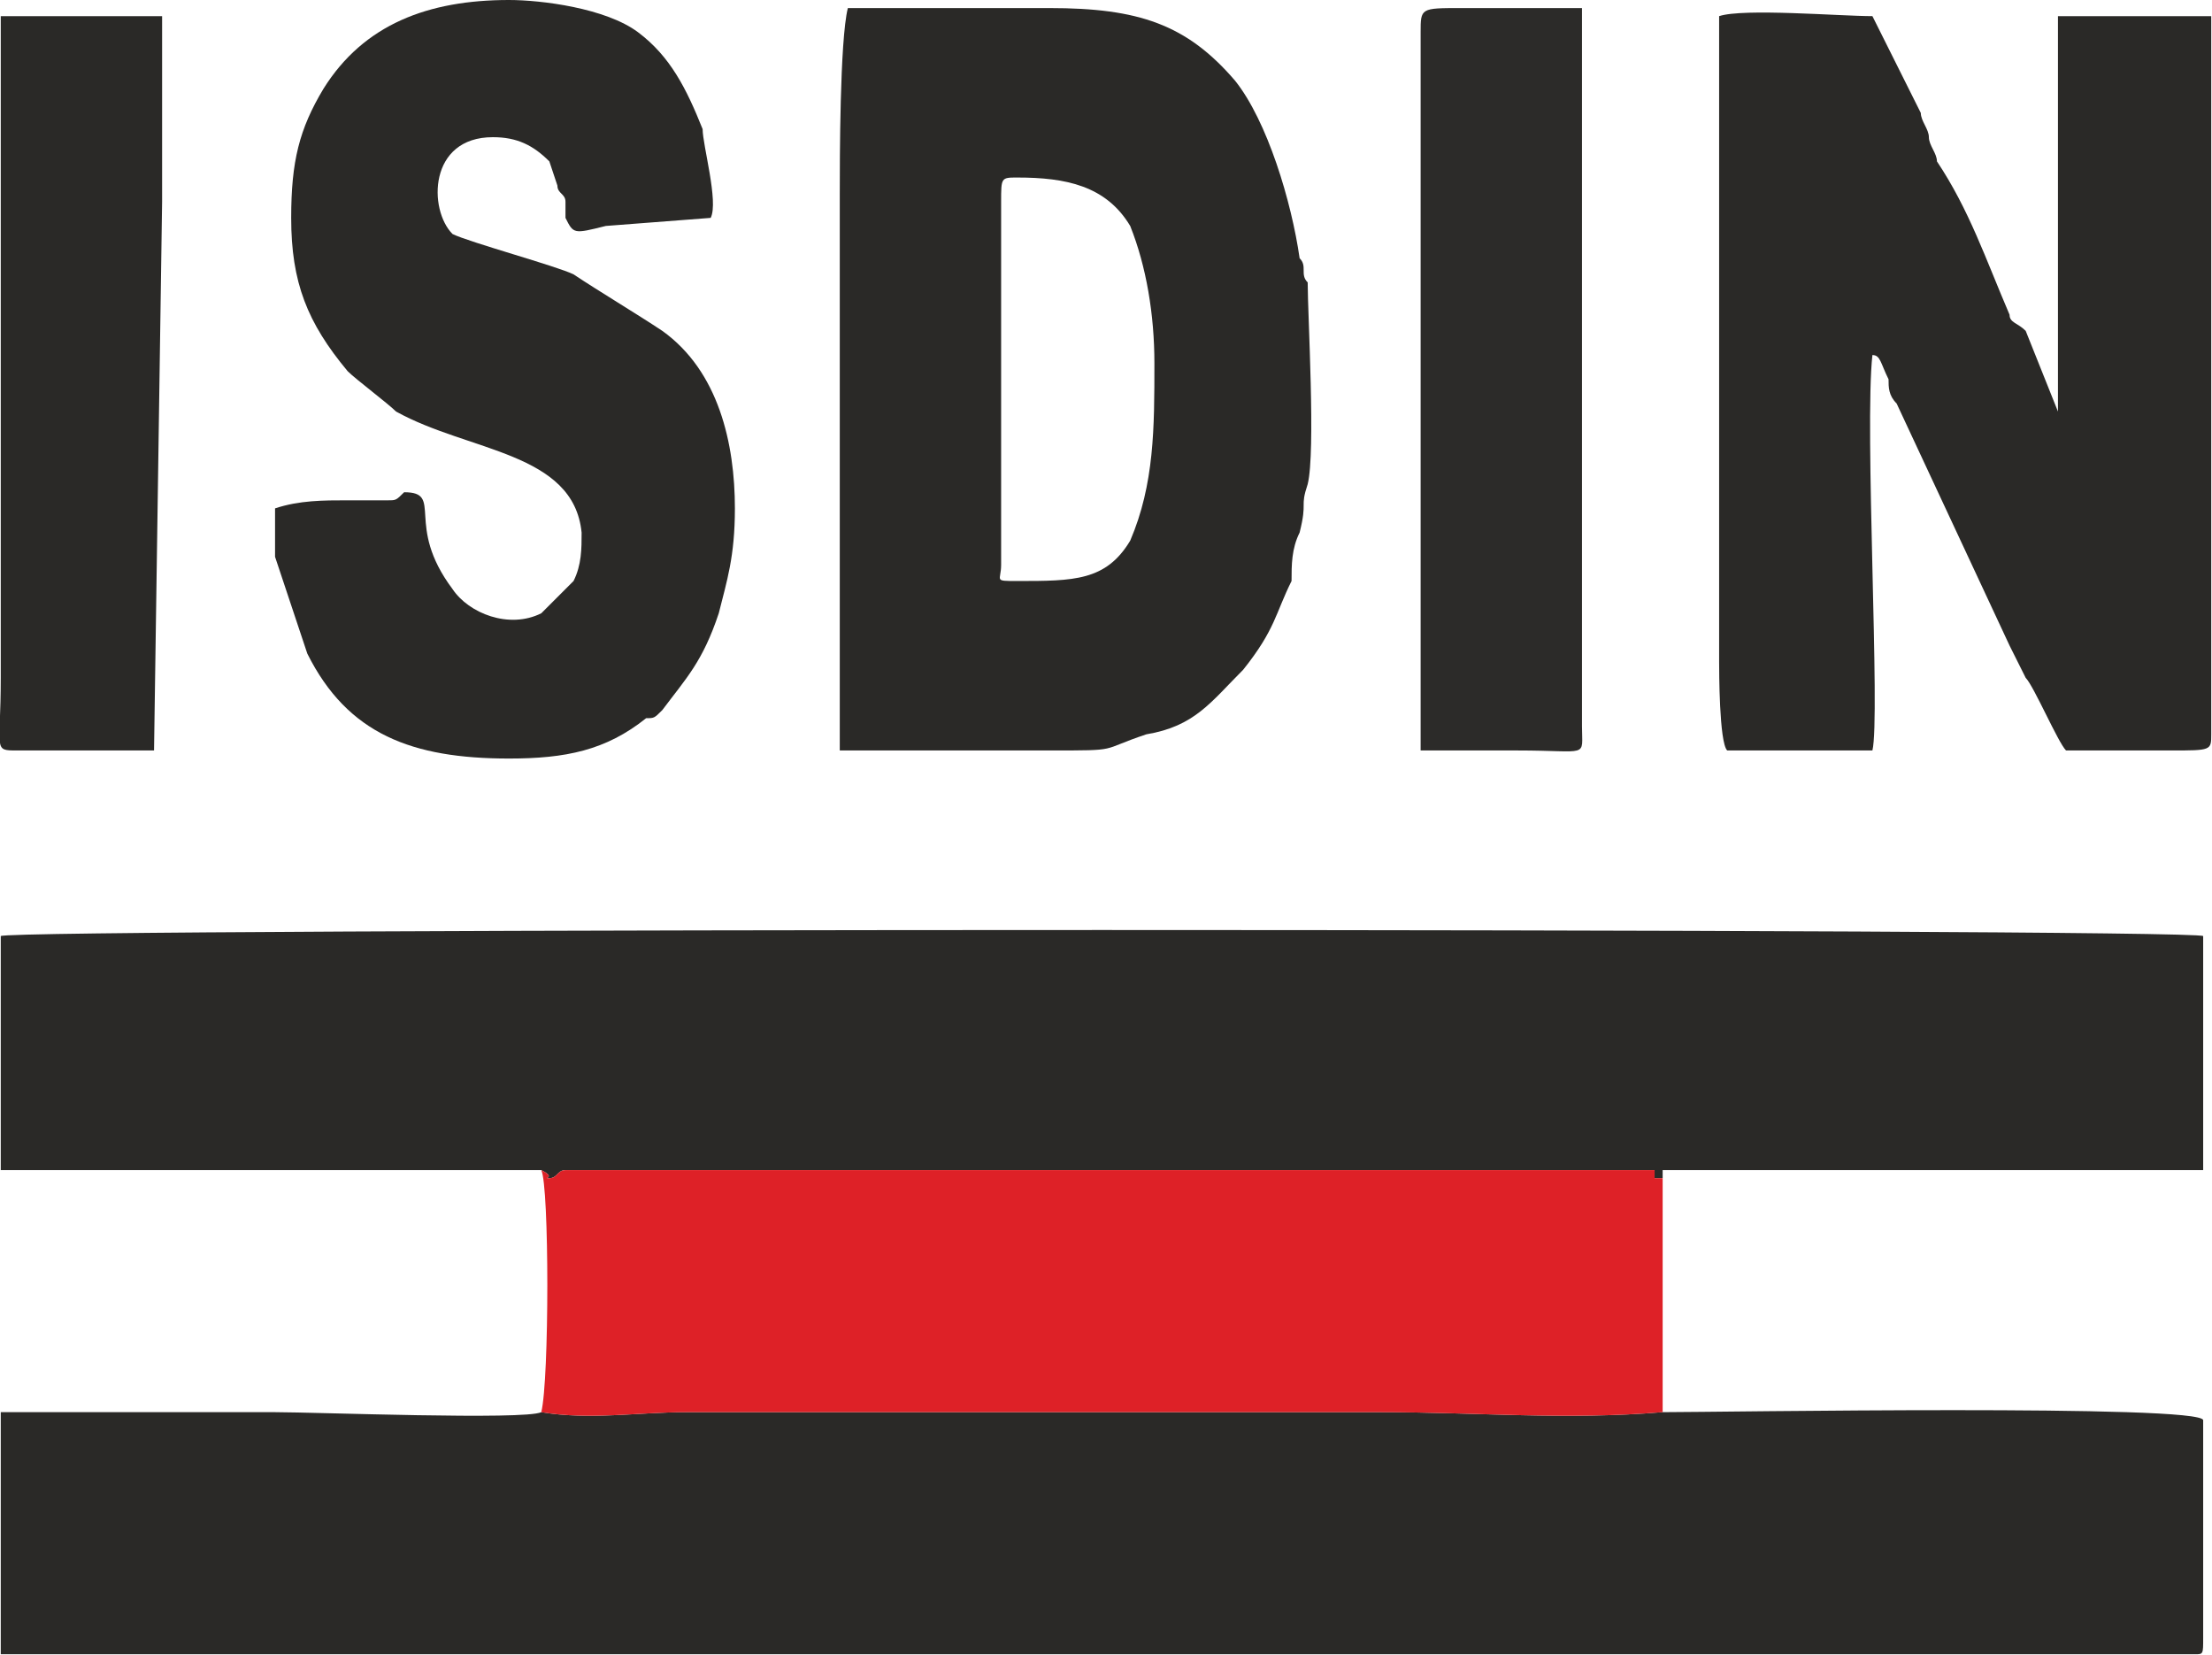
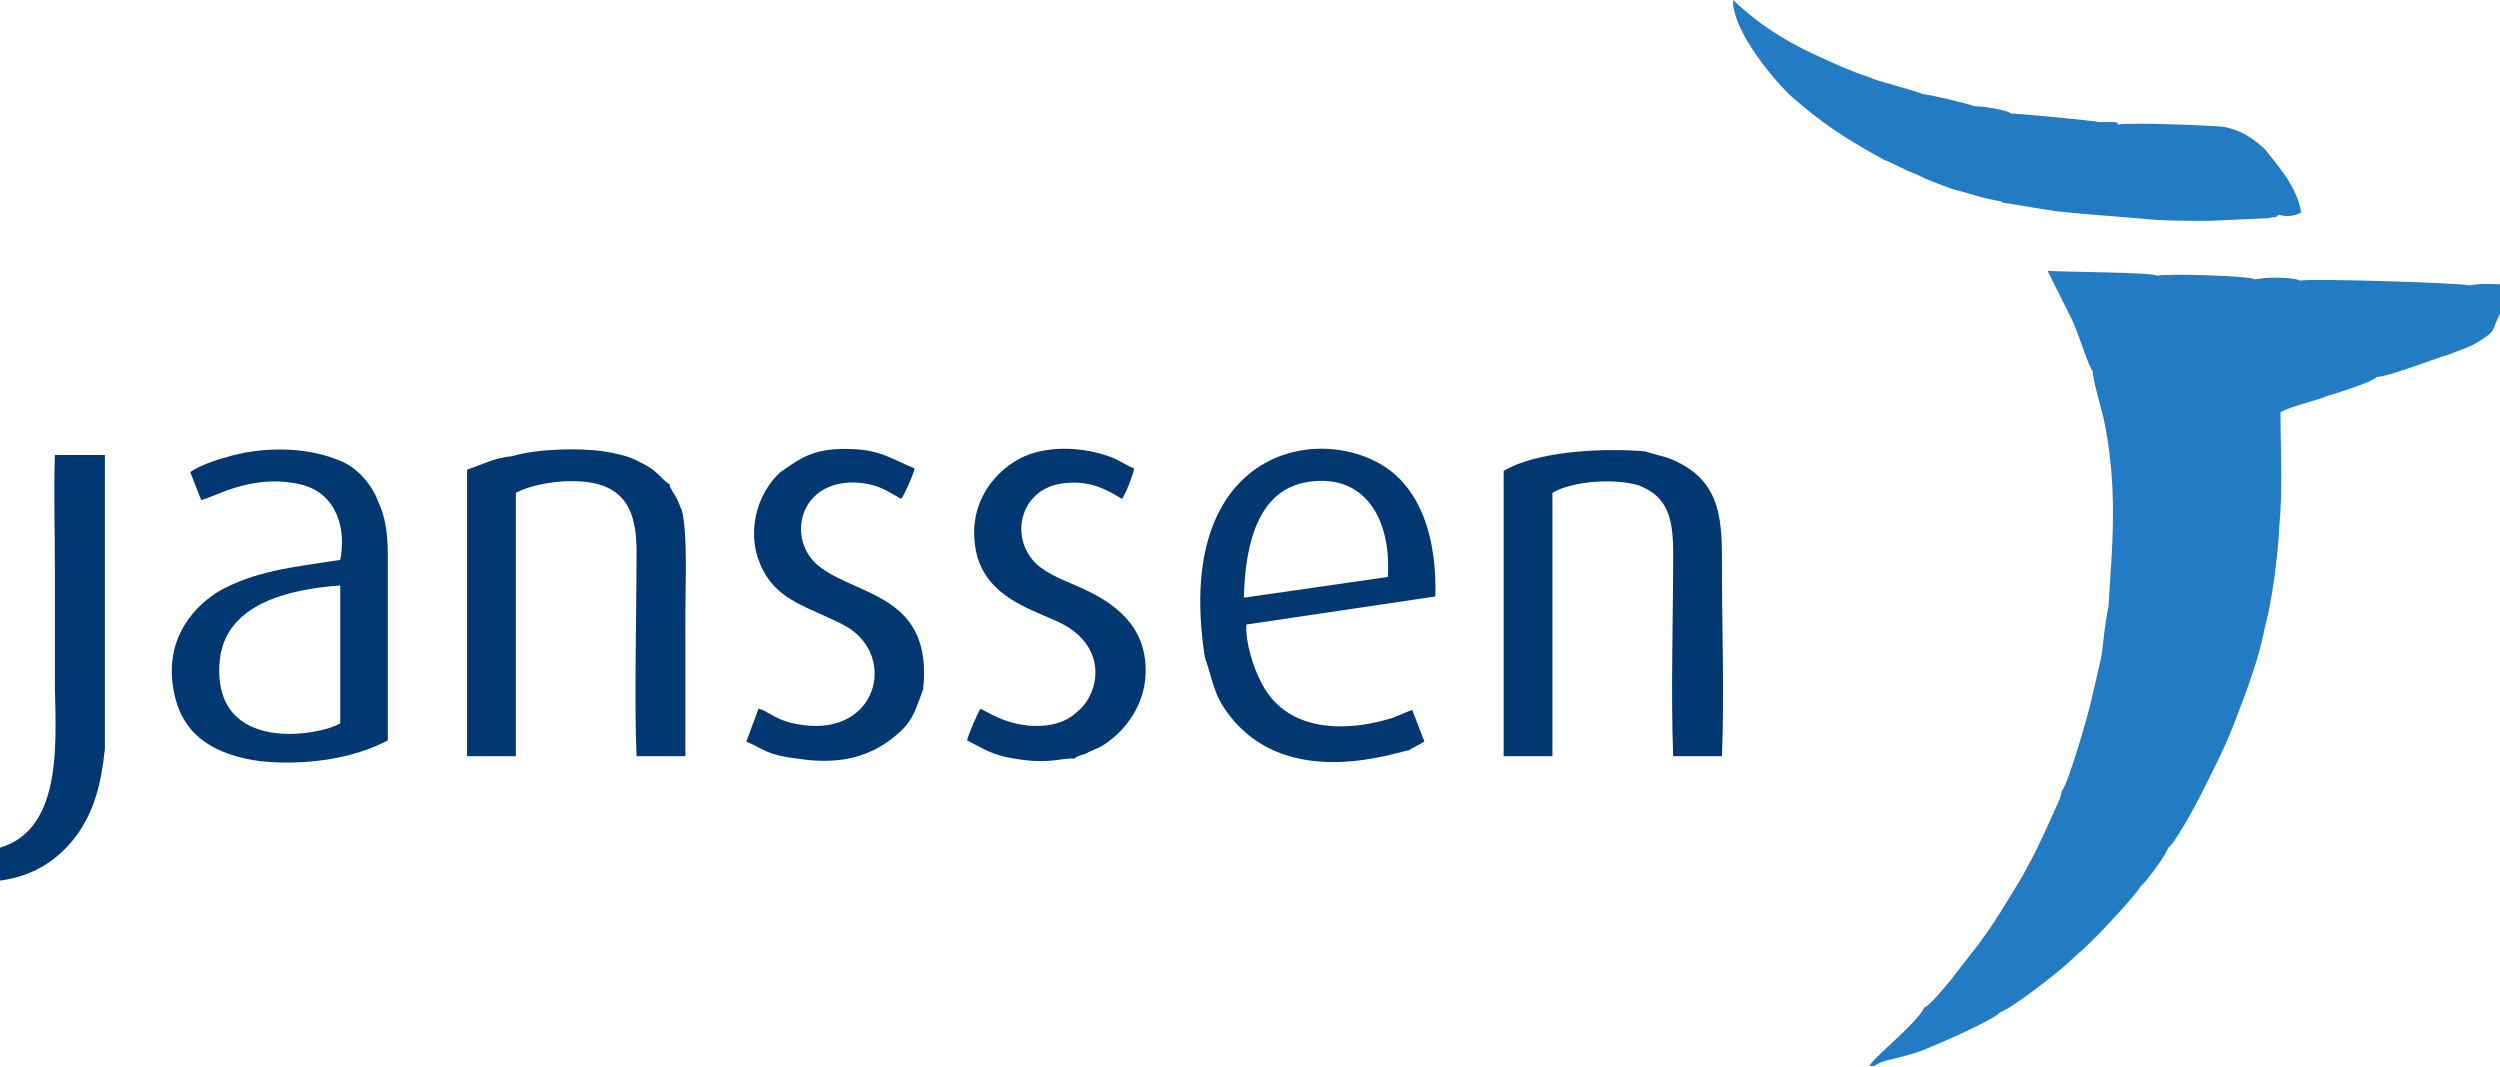
- <svg xmlns="http://www.w3.org/2000/svg" xml:space="preserve" width="535px" height="400px" version="1.0" style="shape-rendering:geometricPrecision; text-rendering:geometricPrecision; image-rendering:optimizeQuality; fill-rule:evenodd; clip-rule:evenodd" viewBox="0 0 274 205">
+ <svg xmlns="http://www.w3.org/2000/svg" xml:space="preserve" width="938px" height="400px" version="1.0" style="shape-rendering:geometricPrecision; text-rendering:geometricPrecision; image-rendering:optimizeQuality; fill-rule:evenodd; clip-rule:evenodd" viewBox="0 0 2050 874">
  <defs>
    <style type="text/css">
   
-     .fil0 {fill:#2A2927}
-     .fil2 {fill:#2C2B29}
-     .fil1 {fill:#DE2127}
+     .fil0 {fill:#013871}
+     .fil1 {fill:#237BC3}
   
  </style>
  </defs>
  <g id="Capa_x0020_1">
-     <g id="_2485752846928">
-       <path class="fil0" d="M67 145c2,1 0,1 1,1 1,0 1,-1 2,-1l100 0c11,0 23,0 35,0 0,0 0,1 0,1 0,0 0,0 0,0l1 0c0,0 0,0 0,0 0,2 0,27 0,29 -12,1 -23,0 -35,0l-86 0c-6,0 -12,1 -18,0 -2,1 -28,0 -33,0 -5,0 -31,0 -34,0 0,4 0,28 0,30 1,0 4,0 5,0 32,0 265,0 267,0 1,0 1,0 1,-2 0,-1 0,-1 0,-2 0,-3 0,-24 0,-25 0,0 0,0 0,0 0,-2 -60,-1 -67,-1l0 -30 67 0c0,-2 0,-20 0,-26 0,0 0,-1 0,-2l0 -1c-1,-1 -272,-1 -273,0l0 29 67 0z" />
-       <path class="fil0" d="M232 93c1,-4 -1,-40 0,-49 1,0 1,1 2,3 0,1 0,2 1,3l14 30c1,2 1,2 2,4 1,1 4,8 5,9 0,0 11,0 13,0 5,0 5,0 5,-2 0,-20 0,-42 0,-62 0,-9 0,-19 0,-27l-19 0 0 49c0,0 0,0 0,0l-4 -10c-1,-1 -2,-1 -2,-2 -3,-7 -5,-13 -9,-19 0,-1 -1,-2 -1,-3 0,-1 -1,-2 -1,-3 -2,-4 -5,-10 -6,-12 -4,0 -16,-1 -19,0 0,7 0,15 0,23l0 57c0,1 0,10 1,11 1,0 15,0 18,0z" />
-       <path class="fil1" d="M67 175c6,1 12,0 18,0l86 0c12,0 23,1 35,0 0,-2 0,-27 0,-29 0,0 0,0 0,0l-1 0c0,0 0,0 0,0 0,0 0,-1 0,-1 -12,0 -24,0 -35,0l-100 0c-1,0 -1,1 -2,1 -1,0 1,0 -1,-1 1,2 1,26 0,30z" />
-       <path class="fil0" d="M124 25c0,-3 0,-3 2,-3 6,0 11,1 14,6 2,5 3,11 3,17 0,8 0,15 -3,22 -3,5 -7,5 -14,5 -3,0 -2,0 -2,-2l0 -45zm-20 68c8,0 18,0 26,0 9,0 6,0 12,-2 6,-1 8,-4 12,-8 4,-5 4,-7 6,-11 0,-2 0,-4 1,-6 1,-4 0,-3 1,-6 1,-4 0,-21 0,-25 -1,-1 0,-2 -1,-3 -1,-7 -4,-17 -8,-22 -6,-7 -12,-9 -23,-9 -8,0 -17,0 -25,0 -1,4 -1,19 -1,23 0,6 0,66 0,69z" />
-       <path class="fil0" d="M36 27c0,8 2,13 7,19 1,1 5,4 6,5 9,5 22,5 23,15 0,2 0,4 -1,6 -1,1 -3,3 -4,4 -4,2 -9,0 -11,-3 -6,-8 -1,-12 -6,-12 -1,1 -1,1 -2,1 -2,0 -3,0 -5,0 -3,0 -6,0 -9,1 0,1 0,5 0,6l4 12c5,10 13,13 25,13 7,0 12,-1 17,-5 1,0 1,0 2,-1 3,-4 5,-6 7,-12 1,-4 2,-7 2,-13 0,-8 -2,-17 -9,-22 -3,-2 -8,-5 -11,-7 -2,-1 -13,-4 -15,-5 -3,-3 -3,-12 5,-12 3,0 5,1 7,3l1 3c0,1 1,1 1,2 0,1 0,1 0,2 1,2 1,2 5,1l13 -1c1,-2 -1,-9 -1,-11 -2,-5 -4,-9 -8,-12 -4,-3 -12,-4 -16,-4 -10,0 -18,3 -23,11 -3,5 -4,9 -4,16z" />
-       <path class="fil2" d="M176 93c3,0 9,0 12,0 9,0 8,1 8,-3l0 -89 -15 0c-5,0 -5,0 -5,3 0,12 0,86 0,89z" />
-       <path class="fil0" d="M19 93l1 -68c0,-8 0,-16 0,-23l-20 0c0,8 0,19 0,27l0 55c0,9 -1,9 2,9 1,0 2,0 4,0l13 0z" />
+     <g id="_2486064464288">
+       <path class="fil0" d="M1233 386l0 234 40 0 0 -216c17,-10 52,-12 71,-6 23,9 28,26 28,55 0,55 -2,114 0,167l40 0c2,-50 0,-105 0,-156 0,-35 0,-66 -34,-84 -11,-6 -17,-6 -29,-10 -36,-3 -89,0 -116,16z" />
+       <path class="fil0" d="M420 374c-14,1 -25,7 -37,11l0 235 40 0 0 -216c17,-9 51,-13 71,-6 22,8 28,27 28,55 0,45 -2,126 0,167l40 0c0,-39 0,-79 0,-118 0,-22 2,-66 -3,-84 -2,-4 -3,-8 -5,-11 -1,-2 -2,-3 -3,-5 -2,-4 -1,-1 -2,-5 -8,-5 -9,-11 -24,-18 -9,-5 -18,-7 -30,-9 -20,-3 -56,-2 -75,4z" />
+       <path class="fil0" d="M279 593c-16,10 -104,26 -99,-49 3,-49 57,-61 99,-64l0 113zm-94 -218c-8,2 -22,7 -29,12l9 23c10,-2 41,-22 81,-13 31,7 38,38 33,62 -39,6 -70,9 -100,26 -24,15 -45,43 -36,84 7,34 33,50 70,55 37,4 77,-2 105,-17 0,-45 0,-90 0,-136 0,-22 1,-41 -8,-60 -5,-14 -18,-29 -33,-34 -27,-11 -63,-11 -92,-2z" />
+       <path class="fil0" d="M1020 490c1,-45 12,-89 53,-95 48,-7 68,33 65,78l-118 17zm-32 49c7,20 7,30 19,46 49,66 142,30 149,30 2,-2 -1,0 3,-2l9 -5 -10 -26c-6,2 -13,6 -21,8 -39,11 -84,8 -103,-31 -6,-11 -13,-33 -12,-47l155 -23c1,-38 -7,-72 -27,-94 -46,-52 -191,-42 -162,144z" />
+       <path class="fil0" d="M885 582c-10,10 -22,14 -41,13 -18,-2 -27,-7 -40,-14 -2,3 -10,21 -11,26 14,7 20,12 39,15 30,5 38,-1 49,0 3,-3 8,-3 11,-5 4,-2 7,-3 11,-5 18,-11 33,-30 36,-54 4,-40 -20,-60 -46,-73 -14,-7 -28,-11 -40,-20 -27,-21 -18,-66 21,-69 20,-2 33,5 46,13 3,-4 9,-19 10,-25 -6,-2 -12,-7 -21,-10 -23,-8 -52,-9 -73,2 -24,13 -44,41 -35,79 9,33 40,43 65,54 43,19 36,58 19,73z" />
+       <path class="fil0" d="M640 387c-19,17 -30,51 -14,81 13,25 38,30 65,44 44,22 31,87 -27,83 -27,-2 -33,-12 -42,-14l-10 27c16,7 17,11 42,14 33,5 60,0 84,-22 11,-10 13,-19 19,-35 8,-76 -51,-76 -83,-99 -31,-21 -20,-76 33,-70 15,2 21,7 32,13 3,-4 10,-20 11,-25 -20,-8 -28,-16 -57,-16 -27,0 -37,8 -53,19z" />
+       <path class="fil0" d="M0 695l0 27c30,-4 49,-19 62,-36 15,-20 21,-43 24,-72l0 -241 -41 0c-1,30 0,62 0,92 0,31 0,62 0,92 0,44 9,122 -45,138z" />
+       <path class="fil1" d="M2025 234c8,-2 17,-1 25,-1l0 24c-7,14 -3,14 -16,22 -7,5 -17,8 -27,12 -11,3 -49,18 -58,18 -3,4 -35,14 -42,16 -9,4 -29,8 -37,13 0,32 2,62 -1,94 -1,23 -6,62 -12,83 -4,23 -15,52 -23,73 -9,24 -19,43 -30,65 -4,8 -21,39 -26,42 -2,6 -14,22 -19,28l-4 4c-1,2 1,-1 -2,3 -8,11 -40,45 -48,51l-12 11c-8,7 -42,34 -53,38 -3,5 -48,25 -56,28 -6,3 -15,6 -23,8 -4,1 -7,2 -12,3 -4,1 -8,2 -12,5l-4 0c2,-6 38,-34 45,-48 4,-1 18,-18 22,-23 7,-9 13,-17 21,-27 13,-17 25,-37 37,-57 6,-11 11,-20 16,-31 3,-6 14,-31 15,-33l2 -7c5,-6 20,-58 23,-70 3,-13 6,-26 9,-39 2,-14 3,-28 6,-42 2,-35 5,-65 3,-101 -1,-16 -3,-33 -6,-48 -2,-11 -10,-36 -10,-44 -3,-2 -12,-32 -17,-42l-20 -40c12,1 85,1 90,4 8,-2 76,0 80,3 8,-2 32,-2 37,1 8,-2 136,2 139,4zm-201 -130c15,3 24,10 33,18 11,14 26,30 30,52 -4,3 -13,4 -18,2l-2 1c0,0 0,1 -1,1 -1,0 -2,0 -3,0 -2,1 -5,1 -7,1l-45 2c-19,0 -38,0 -57,-2l-49 -4 -20 -2 -43 -7 -1 -1c-14,-2 -27,-7 -40,-10 -10,-4 -20,-7 -29,-12 -9,-3 -19,-9 -27,-12 -33,-18 -52,-31 -76,-52 -12,-11 -48,-52 -48,-79 3,2 25,26 70,46 13,6 26,12 41,17 7,3 15,5 22,7l17 5c5,2 2,0 5,2 5,0 38,8 43,10 7,0 27,3 30,6 0,0 0,0 1,0 4,0 69,6 71,7 3,0 7,0 10,0 1,0 2,0 3,0 5,1 1,0 3,2 7,-2 83,1 87,2z" />
    </g>
  </g>
</svg>
